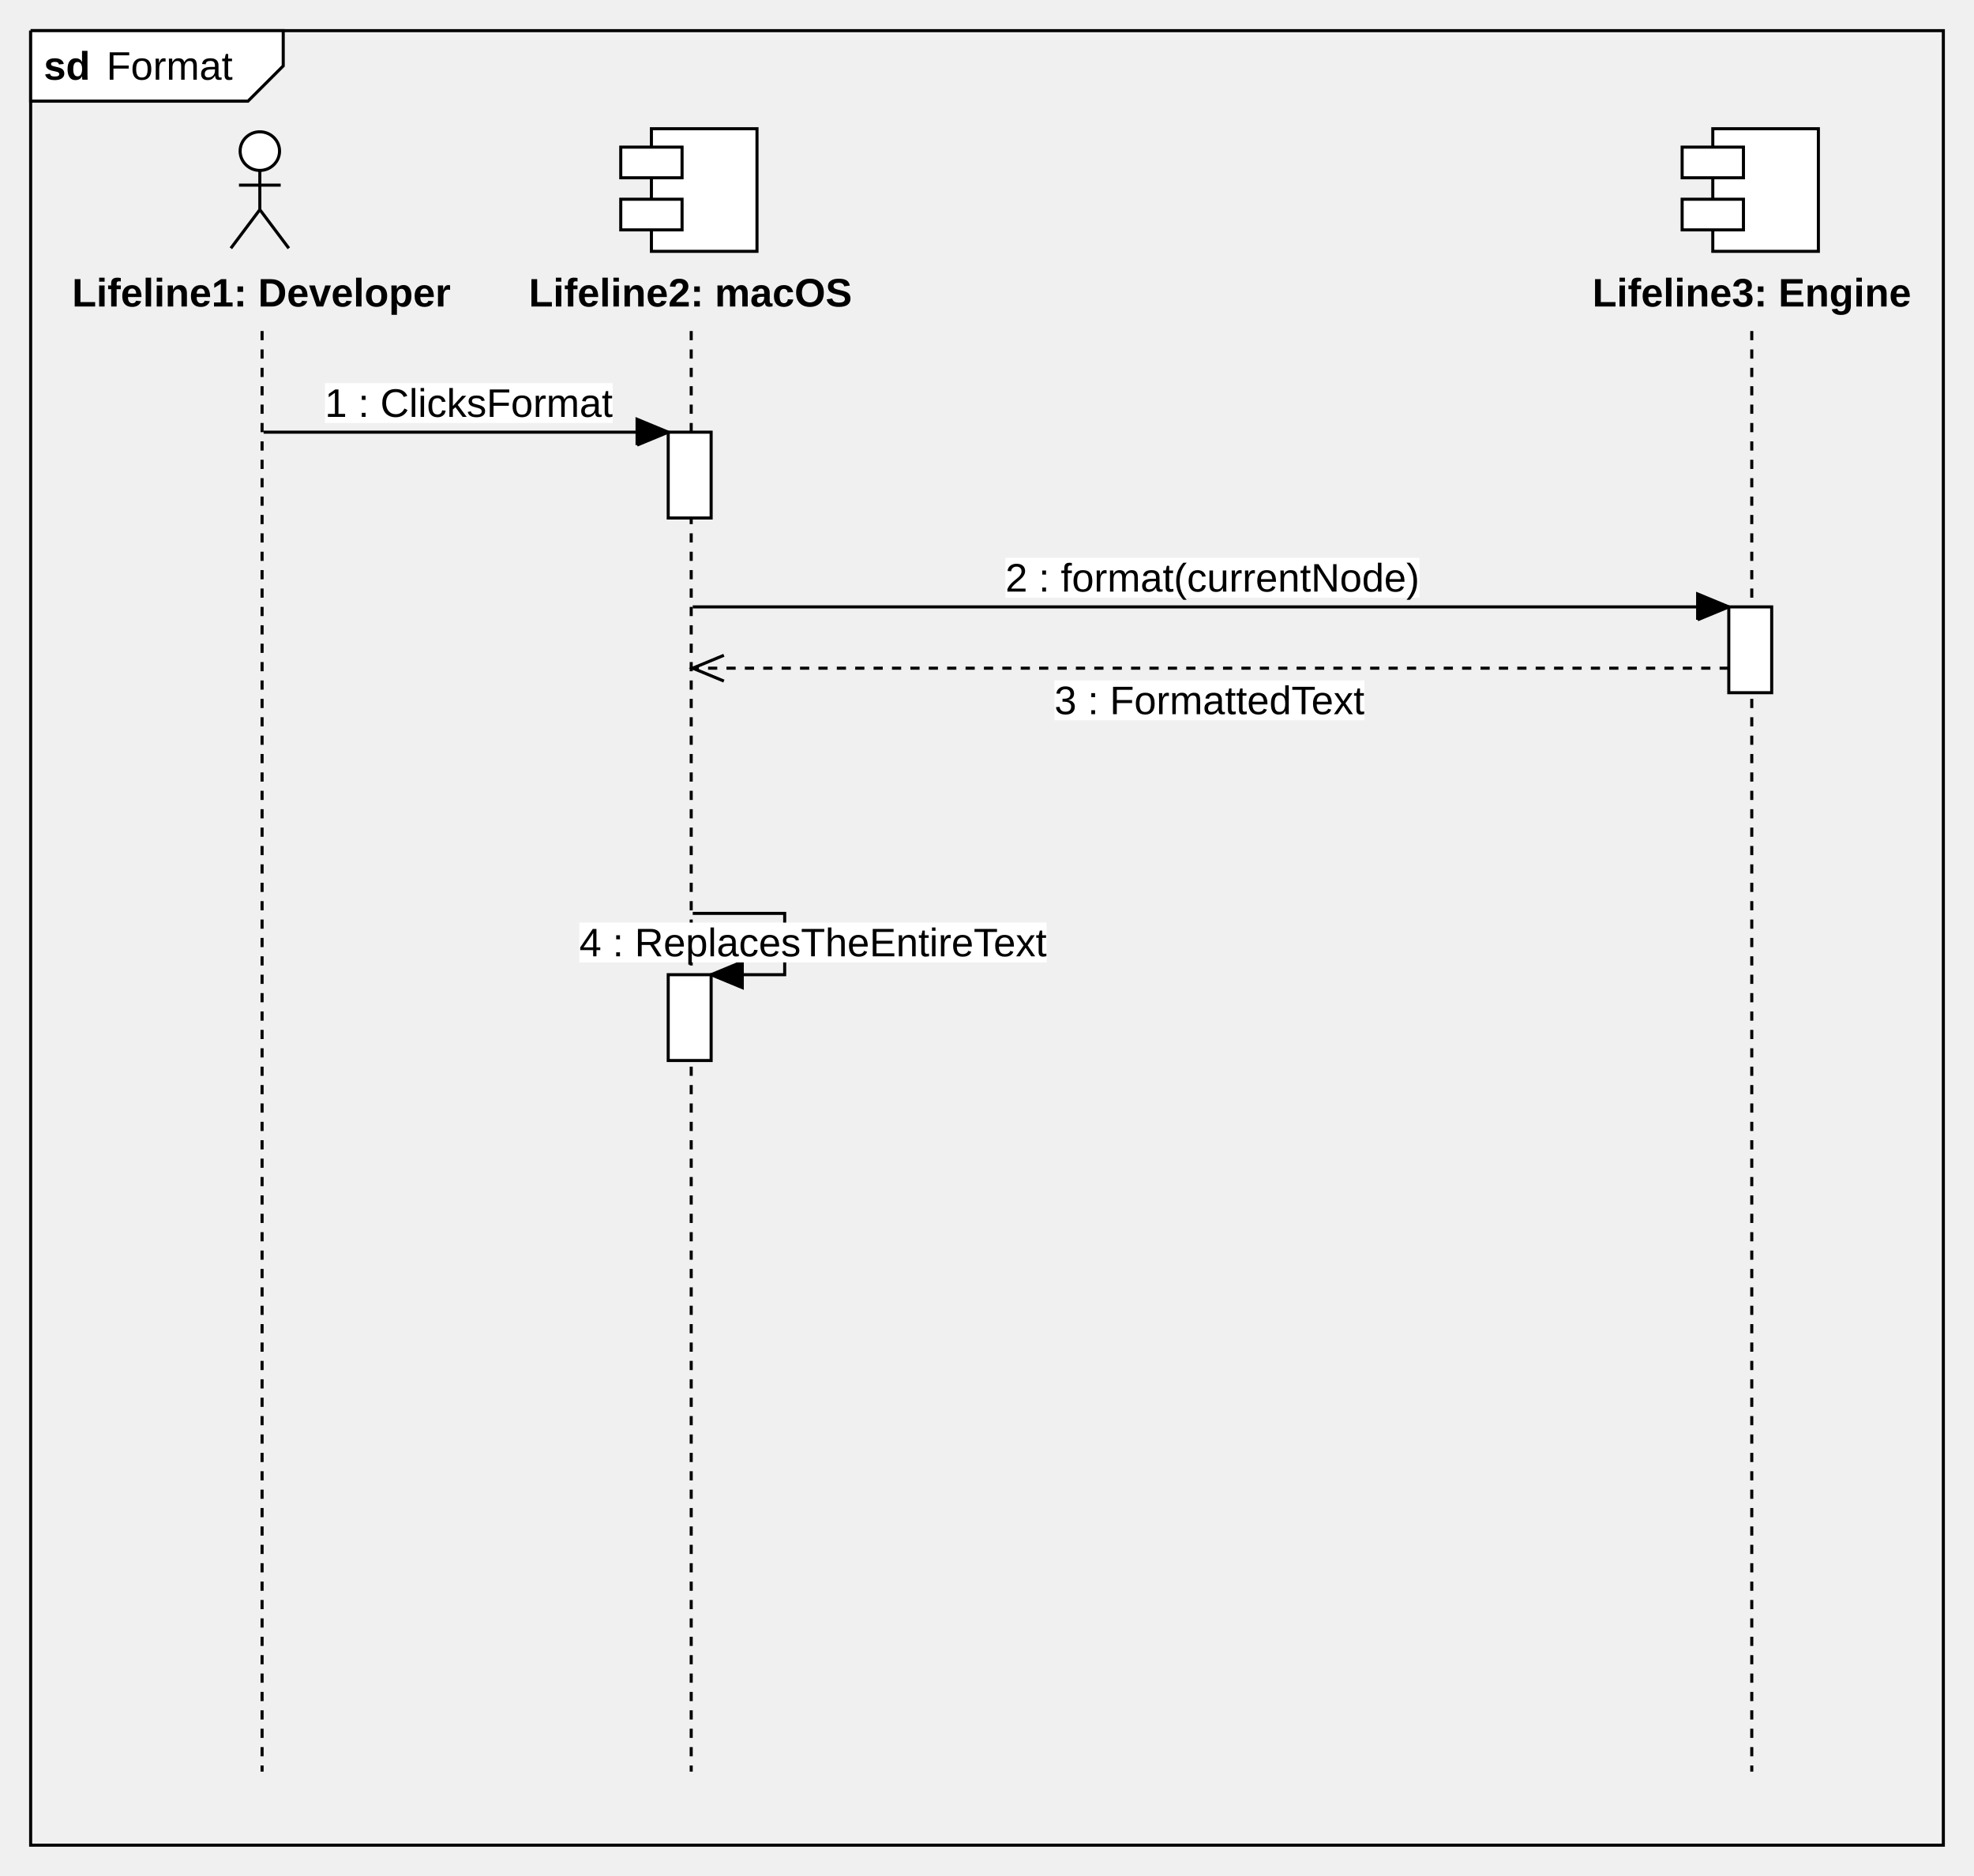
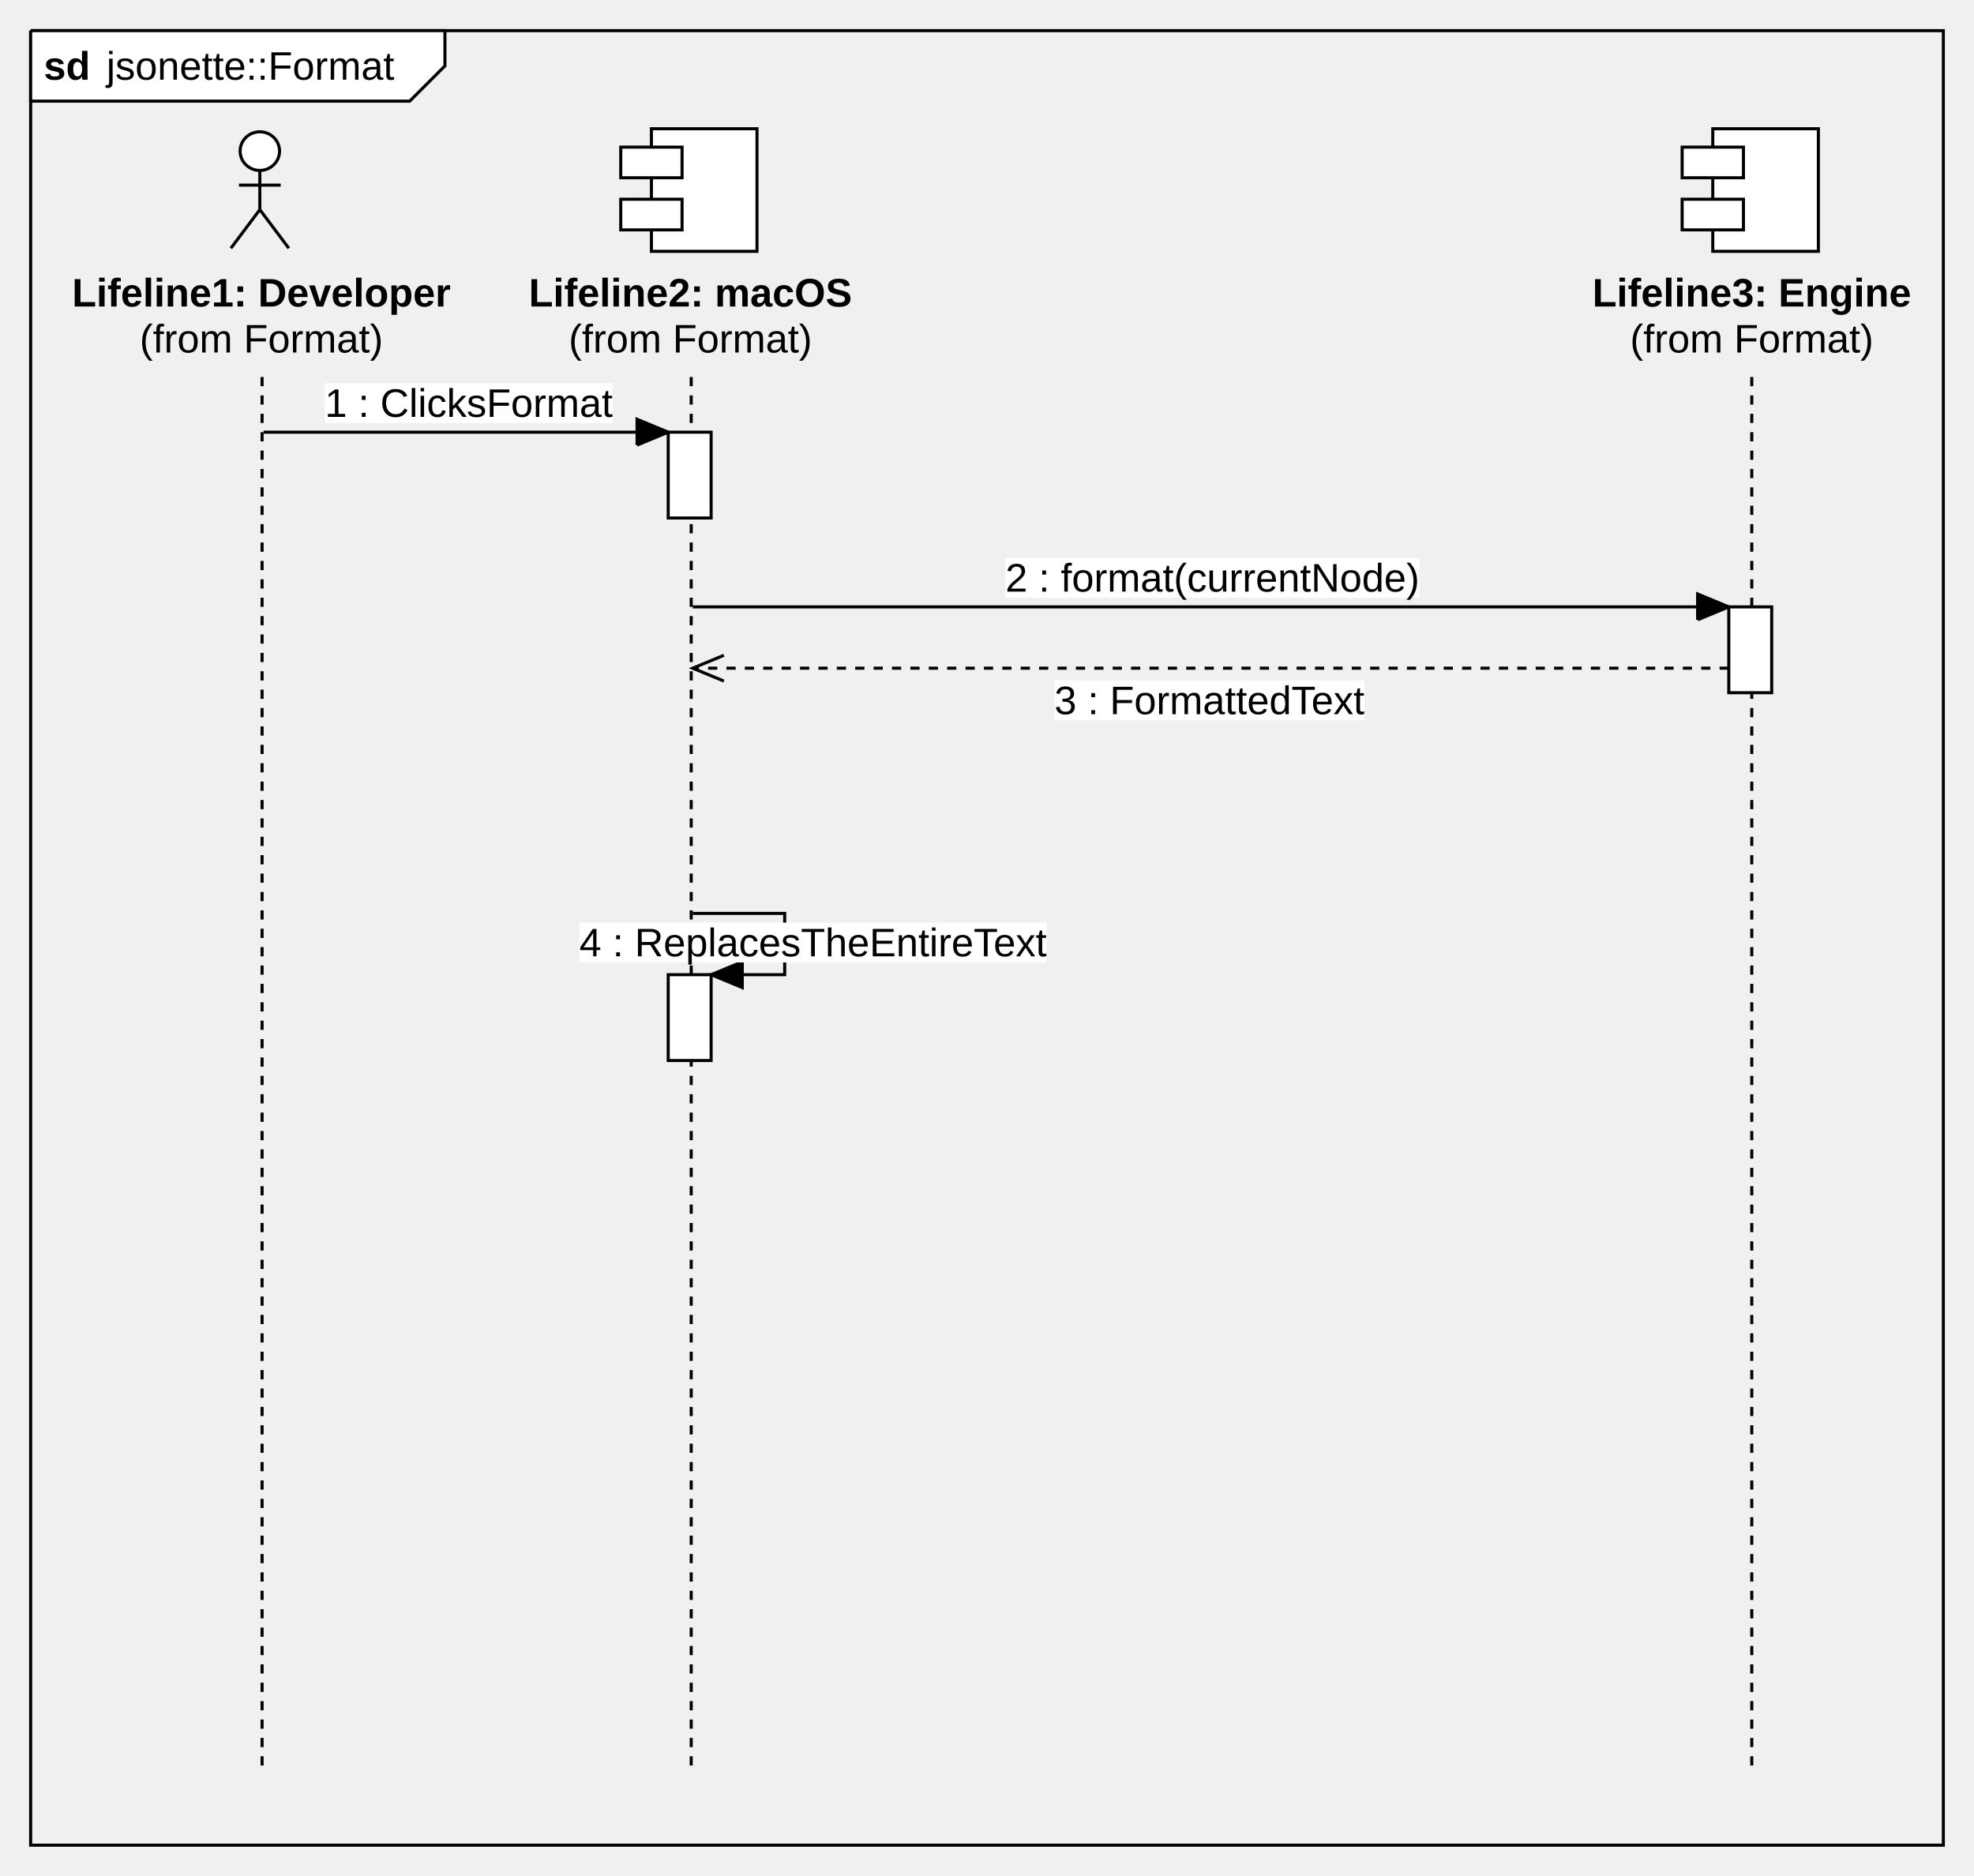
<svg xmlns="http://www.w3.org/2000/svg" version="1.1" width="644" height="612">
  <defs />
  <g>
    <g>
      <path fill="none" stroke="#000000" paint-order="fill stroke markers" d=" M 10 10 L 634 10 L 634 602 L 10 602 L 10 10" stroke-miterlimit="10" stroke-dasharray="" />
    </g>
    <g>
-       <path fill="#ffffff" stroke="none" paint-order="stroke fill markers" d=" M 10 10 L 10 33 L 80.901 33 L 92.401 21.5 L 92.401 10 L 10 10" />
-     </g>
-     <g>
-       <path fill="none" stroke="#000000" paint-order="fill stroke markers" d=" M 10 10 L 10 33 L 80.901 33 L 92.401 21.5 L 92.401 10 L 10 10 L 10 10" stroke-miterlimit="10" stroke-dasharray="" />
-     </g>
-     <g>
-       <g>
-         <path fill="none" stroke="none" />
-         <text fill="#000000" stroke="none" font-family="Arial" font-size="13px" font-style="normal" font-weight="normal" text-decoration="undefined" x="53.315" y="19.5" text-anchor="middle" dominant-baseline="central" transform="matrix(1 0 0 1 2 2)">Format</text>
+       <path fill="#ffffff" stroke="none" paint-order="stroke fill markers" d=" M 10 10 L 10 33 L 133.656 33 L 145.156 21.5 L 145.156 10 L 10 10" />
+     </g>
+     <g>
+       <path fill="none" stroke="#000000" paint-order="fill stroke markers" d=" M 10 10 L 10 33 L 133.656 33 L 145.156 21.5 L 145.156 10 L 10 10 L 10 10" stroke-miterlimit="10" stroke-dasharray="" />
+     </g>
+     <g>
+       <g>
+         <path fill="none" stroke="none" />
+         <text fill="#000000" stroke="none" font-family="Arial" font-size="13px" font-style="normal" font-weight="normal" text-decoration="undefined" x="79.693" y="19.5" text-anchor="middle" dominant-baseline="central" transform="matrix(1 0 0 1 2 2)">jsonette::Format</text>
      </g>
    </g>
    <g>
      <g>
        <path fill="none" stroke="none" />
        <text fill="#000000" stroke="none" font-family="Arial" font-size="13px" font-style="normal" font-weight="bold" text-decoration="undefined" x="19.865" y="19.5" text-anchor="middle" dominant-baseline="central" transform="matrix(1 0 0 1 2 2)">sd</text>
      </g>
    </g>
    <g>
      <path fill="#ffffff" stroke="none" paint-order="stroke fill markers" d=" M 78.34 49.3 C 78.34 45.821 81.218 43 84.769 43 C 88.32 43 91.198 45.821 91.198 49.3 C 91.198 52.779 88.32 55.6 84.769 55.6 C 81.218 55.6 78.34 52.779 78.34 49.3 Z" />
    </g>
    <g>
      <path fill="none" stroke="#000000" paint-order="fill stroke markers" d=" M 78.34 49.3 C 78.34 45.821 81.218 43 84.769 43 C 88.32 43 91.198 45.821 91.198 49.3 C 91.198 52.779 88.32 55.6 84.769 55.6 C 81.218 55.6 78.34 52.779 78.34 49.3 Z" stroke-miterlimit="10" stroke-dasharray="" />
    </g>
    <g>
      <path fill="none" stroke="#000000" paint-order="fill stroke markers" d=" M 84.769 55.6 L 84.769 68.4" stroke-miterlimit="10" stroke-dasharray="" />
    </g>
    <g>
      <path fill="none" stroke="#000000" paint-order="fill stroke markers" d=" M 77.962 60.4 L 91.576 60.4" stroke-miterlimit="10" stroke-dasharray="" />
    </g>
    <g>
      <path fill="none" stroke="#000000" paint-order="fill stroke markers" d=" M 84.769 68.4 L 75.314 81" stroke-miterlimit="10" stroke-dasharray="" />
    </g>
    <g>
      <path fill="none" stroke="#000000" paint-order="fill stroke markers" d=" M 84.769 68.4 L 94.224 81" stroke-miterlimit="10" stroke-dasharray="" />
    </g>
    <g>
      <g>
        <path fill="none" stroke="none" />
        <text fill="#000000" stroke="none" font-family="Arial" font-size="13px" font-style="normal" font-weight="bold" text-decoration="undefined" x="83.269" y="93.5" text-anchor="middle" dominant-baseline="central" transform="matrix(1 0 0 1 2 2)">Lifeline1: Developer</text>
      </g>
    </g>
    <g>
-       <path fill="none" stroke="#000000" paint-order="fill stroke markers" d=" M 85.5 108 L 85.5 578" stroke-miterlimit="10" stroke-dasharray="3" />
+       <g>
+         <path fill="none" stroke="none" />
+         <text fill="#000000" stroke="none" font-family="Arial" font-size="13px" font-style="normal" font-weight="normal" text-decoration="undefined" x="83.269" y="108.5" text-anchor="middle" dominant-baseline="central" transform="matrix(1 0 0 1 2 2)">(from Format)</text>
+       </g>
+     </g>
+     <g>
+       <path fill="none" stroke="#000000" paint-order="fill stroke markers" d=" M 85.5 123 L 85.5 578" stroke-miterlimit="10" stroke-dasharray="3" />
    </g>
    <g>
      <rect fill="#ffffff" stroke="none" x="210.517" y="40" width="34.444" height="40" transform="matrix(1 0 0 1 2 2)" />
    </g>
    <g>
      <path fill="none" stroke="#000000" paint-order="fill stroke markers" d=" M 212.517 42 L 246.962 42 L 246.962 82 L 212.517 82 L 212.517 42 Z Z" stroke-miterlimit="10" stroke-dasharray="" />
    </g>
    <g>
      <rect fill="#ffffff" stroke="none" x="200.517" y="46" width="20" height="10" transform="matrix(1 0 0 1 2 2)" />
    </g>
    <g>
      <path fill="none" stroke="#000000" paint-order="fill stroke markers" d=" M 202.517 48 L 222.517 48 L 222.517 58 L 202.517 58 L 202.517 48 Z Z" stroke-miterlimit="10" stroke-dasharray="" />
    </g>
    <g>
      <rect fill="#ffffff" stroke="none" x="200.517" y="63" width="20" height="10" transform="matrix(1 0 0 1 2 2)" />
    </g>
    <g>
      <path fill="none" stroke="#000000" paint-order="fill stroke markers" d=" M 202.517 65 L 222.517 65 L 222.517 75 L 202.517 75 L 202.517 65 Z Z" stroke-miterlimit="10" stroke-dasharray="" />
    </g>
    <g>
      <g>
        <path fill="none" stroke="none" />
        <text fill="#000000" stroke="none" font-family="Arial" font-size="13px" font-style="normal" font-weight="bold" text-decoration="undefined" x="223.24" y="93.5" text-anchor="middle" dominant-baseline="central" transform="matrix(1 0 0 1 2 2)">Lifeline2: macOS</text>
      </g>
    </g>
    <g>
-       <path fill="none" stroke="#000000" paint-order="fill stroke markers" d=" M 225.5 108 L 225.5 578" stroke-miterlimit="10" stroke-dasharray="3" />
+       <g>
+         <path fill="none" stroke="none" />
+         <text fill="#000000" stroke="none" font-family="Arial" font-size="13px" font-style="normal" font-weight="normal" text-decoration="undefined" x="223.24" y="108.5" text-anchor="middle" dominant-baseline="central" transform="matrix(1 0 0 1 2 2)">(from Format)</text>
+       </g>
+     </g>
+     <g>
+       <path fill="none" stroke="#000000" paint-order="fill stroke markers" d=" M 225.5 123 L 225.5 578" stroke-miterlimit="10" stroke-dasharray="3" />
    </g>
    <g>
      <rect fill="#ffffff" stroke="none" x="556.784" y="40" width="34.444" height="40" transform="matrix(1 0 0 1 2 2)" />
    </g>
    <g>
      <path fill="none" stroke="#000000" paint-order="fill stroke markers" d=" M 558.784 42 L 593.229 42 L 593.229 82 L 558.784 82 L 558.784 42 Z Z" stroke-miterlimit="10" stroke-dasharray="" />
    </g>
    <g>
      <rect fill="#ffffff" stroke="none" x="546.784" y="46" width="20" height="10" transform="matrix(1 0 0 1 2 2)" />
    </g>
    <g>
      <path fill="none" stroke="#000000" paint-order="fill stroke markers" d=" M 548.784 48 L 568.784 48 L 568.784 58 L 548.784 58 L 548.784 48 Z Z" stroke-miterlimit="10" stroke-dasharray="" />
    </g>
    <g>
      <rect fill="#ffffff" stroke="none" x="546.784" y="63" width="20" height="10" transform="matrix(1 0 0 1 2 2)" />
    </g>
    <g>
      <path fill="none" stroke="#000000" paint-order="fill stroke markers" d=" M 548.784 65 L 568.784 65 L 568.784 75 L 548.784 75 L 548.784 65 Z Z" stroke-miterlimit="10" stroke-dasharray="" />
    </g>
    <g>
      <g>
        <path fill="none" stroke="none" />
        <text fill="#000000" stroke="none" font-family="Arial" font-size="13px" font-style="normal" font-weight="bold" text-decoration="undefined" x="569.506" y="93.5" text-anchor="middle" dominant-baseline="central" transform="matrix(1 0 0 1 2 2)">Lifeline3: Engine</text>
      </g>
    </g>
    <g>
-       <path fill="none" stroke="#000000" paint-order="fill stroke markers" d=" M 571.5 108 L 571.5 578" stroke-miterlimit="10" stroke-dasharray="3" />
+       <g>
+         <path fill="none" stroke="none" />
+         <text fill="#000000" stroke="none" font-family="Arial" font-size="13px" font-style="normal" font-weight="normal" text-decoration="undefined" x="569.506" y="108.5" text-anchor="middle" dominant-baseline="central" transform="matrix(1 0 0 1 2 2)">(from Format)</text>
+       </g>
+     </g>
+     <g>
+       <path fill="none" stroke="#000000" paint-order="fill stroke markers" d=" M 571.5 123 L 571.5 578" stroke-miterlimit="10" stroke-dasharray="3" />
    </g>
    <g>
      <path fill="none" stroke="#000000" paint-order="fill stroke markers" d=" M 86 141 L 218 141" stroke-miterlimit="10" stroke-dasharray="" />
    </g>
    <g>
      <path fill="#000000" stroke="none" paint-order="stroke fill markers" d=" M 207.837 145.21 L 218 141 L 207.837 136.79" />
    </g>
    <g>
      <path fill="none" stroke="#000000" paint-order="fill stroke markers" d=" M 207.837 145.21 L 218 141 L 207.837 136.79 L 207.837 145.21" stroke-miterlimit="10" stroke-dasharray="" />
    </g>
    <g>
      <rect fill="#ffffff" stroke="none" x="104" y="123" width="93.901" height="13" transform="matrix(1 0 0 1 2 2)" />
    </g>
    <g>
      <g>
        <path fill="none" stroke="none" />
        <text fill="#000000" stroke="none" font-family="Arial" font-size="13px" font-style="normal" font-weight="normal" text-decoration="undefined" x="150.95" y="129.5" text-anchor="middle" dominant-baseline="central" transform="matrix(1 0 0 1 2 2)">1 : ClicksFormat</text>
      </g>
    </g>
    <g>
      <rect fill="#ffffff" stroke="none" x="216" y="139" width="14" height="28" transform="matrix(1 0 0 1 2 2)" />
    </g>
    <g>
      <path fill="none" stroke="#000000" paint-order="fill stroke markers" d=" M 218 141 L 232 141 L 232 169 L 218 169 L 218 141 Z Z" stroke-miterlimit="10" stroke-dasharray="" />
    </g>
    <g>
      <path fill="none" stroke="#000000" paint-order="fill stroke markers" d=" M 226 198 L 564 198" stroke-miterlimit="10" stroke-dasharray="" />
    </g>
    <g>
      <path fill="#000000" stroke="none" paint-order="stroke fill markers" d=" M 553.837 202.21 L 564 198 L 553.837 193.79" />
    </g>
    <g>
      <path fill="none" stroke="#000000" paint-order="fill stroke markers" d=" M 553.837 202.21 L 564 198 L 553.837 193.79 L 553.837 202.21" stroke-miterlimit="10" stroke-dasharray="" />
    </g>
    <g>
      <rect fill="#ffffff" stroke="none" x="326" y="180" width="135.104" height="13" transform="matrix(1 0 0 1 2 2)" />
    </g>
    <g>
      <g>
        <path fill="none" stroke="none" />
        <text fill="#000000" stroke="none" font-family="Arial" font-size="13px" font-style="normal" font-weight="normal" text-decoration="undefined" x="393.552" y="186.5" text-anchor="middle" dominant-baseline="central" transform="matrix(1 0 0 1 2 2)">2 : format(currentNode)</text>
      </g>
    </g>
    <g>
      <rect fill="#ffffff" stroke="none" x="562" y="196" width="14" height="28" transform="matrix(1 0 0 1 2 2)" />
    </g>
    <g>
      <path fill="none" stroke="#000000" paint-order="fill stroke markers" d=" M 564 198 L 578 198 L 578 226 L 564 226 L 564 198 Z Z" stroke-miterlimit="10" stroke-dasharray="" />
    </g>
    <g>
      <path fill="none" stroke="#000000" paint-order="fill stroke markers" d=" M 564 218 L 226 218" stroke-miterlimit="10" stroke-dasharray="3" />
    </g>
    <g>
      <path fill="none" stroke="#000000" paint-order="fill stroke markers" d=" M 236.163 213.79 L 226 218 L 236.163 222.21" stroke-miterlimit="10" stroke-dasharray="" />
    </g>
    <g>
      <rect fill="#ffffff" stroke="none" x="342" y="220" width="101.15" height="13" transform="matrix(1 0 0 1 2 2)" />
    </g>
    <g>
      <g>
        <path fill="none" stroke="none" />
        <text fill="#000000" stroke="none" font-family="Arial" font-size="13px" font-style="normal" font-weight="normal" text-decoration="undefined" x="392.575" y="226.5" text-anchor="middle" dominant-baseline="central" transform="matrix(1 0 0 1 2 2)">3 : FormattedText</text>
      </g>
    </g>
    <g>
      <path fill="none" stroke="#000000" paint-order="fill stroke markers" d=" M 226 298 L 256 298 L 256 318 L 232 318" stroke-miterlimit="10" stroke-dasharray="" />
    </g>
    <g>
      <path fill="#000000" stroke="none" paint-order="stroke fill markers" d=" M 242.163 313.79 L 232 318 L 242.163 322.21" />
    </g>
    <g>
      <path fill="none" stroke="#000000" paint-order="fill stroke markers" d=" M 242.163 313.79 L 232 318 L 242.163 322.21 L 242.163 313.79" stroke-miterlimit="10" stroke-dasharray="" />
    </g>
    <g>
      <rect fill="#ffffff" stroke="none" x="187" y="299" width="152.464" height="13" transform="matrix(1 0 0 1 2 2)" />
    </g>
    <g>
      <g>
        <path fill="none" stroke="none" />
        <text fill="#000000" stroke="none" font-family="Arial" font-size="13px" font-style="normal" font-weight="normal" text-decoration="undefined" x="263.232" y="305.5" text-anchor="middle" dominant-baseline="central" transform="matrix(1 0 0 1 2 2)">4 : ReplacesTheEntireText</text>
      </g>
    </g>
    <g>
      <rect fill="#ffffff" stroke="none" x="216" y="316" width="14" height="28" transform="matrix(1 0 0 1 2 2)" />
    </g>
    <g>
      <path fill="none" stroke="#000000" paint-order="fill stroke markers" d=" M 218 318 L 232 318 L 232 346 L 218 346 L 218 318 Z Z" stroke-miterlimit="10" stroke-dasharray="" />
    </g>
  </g>
</svg>
